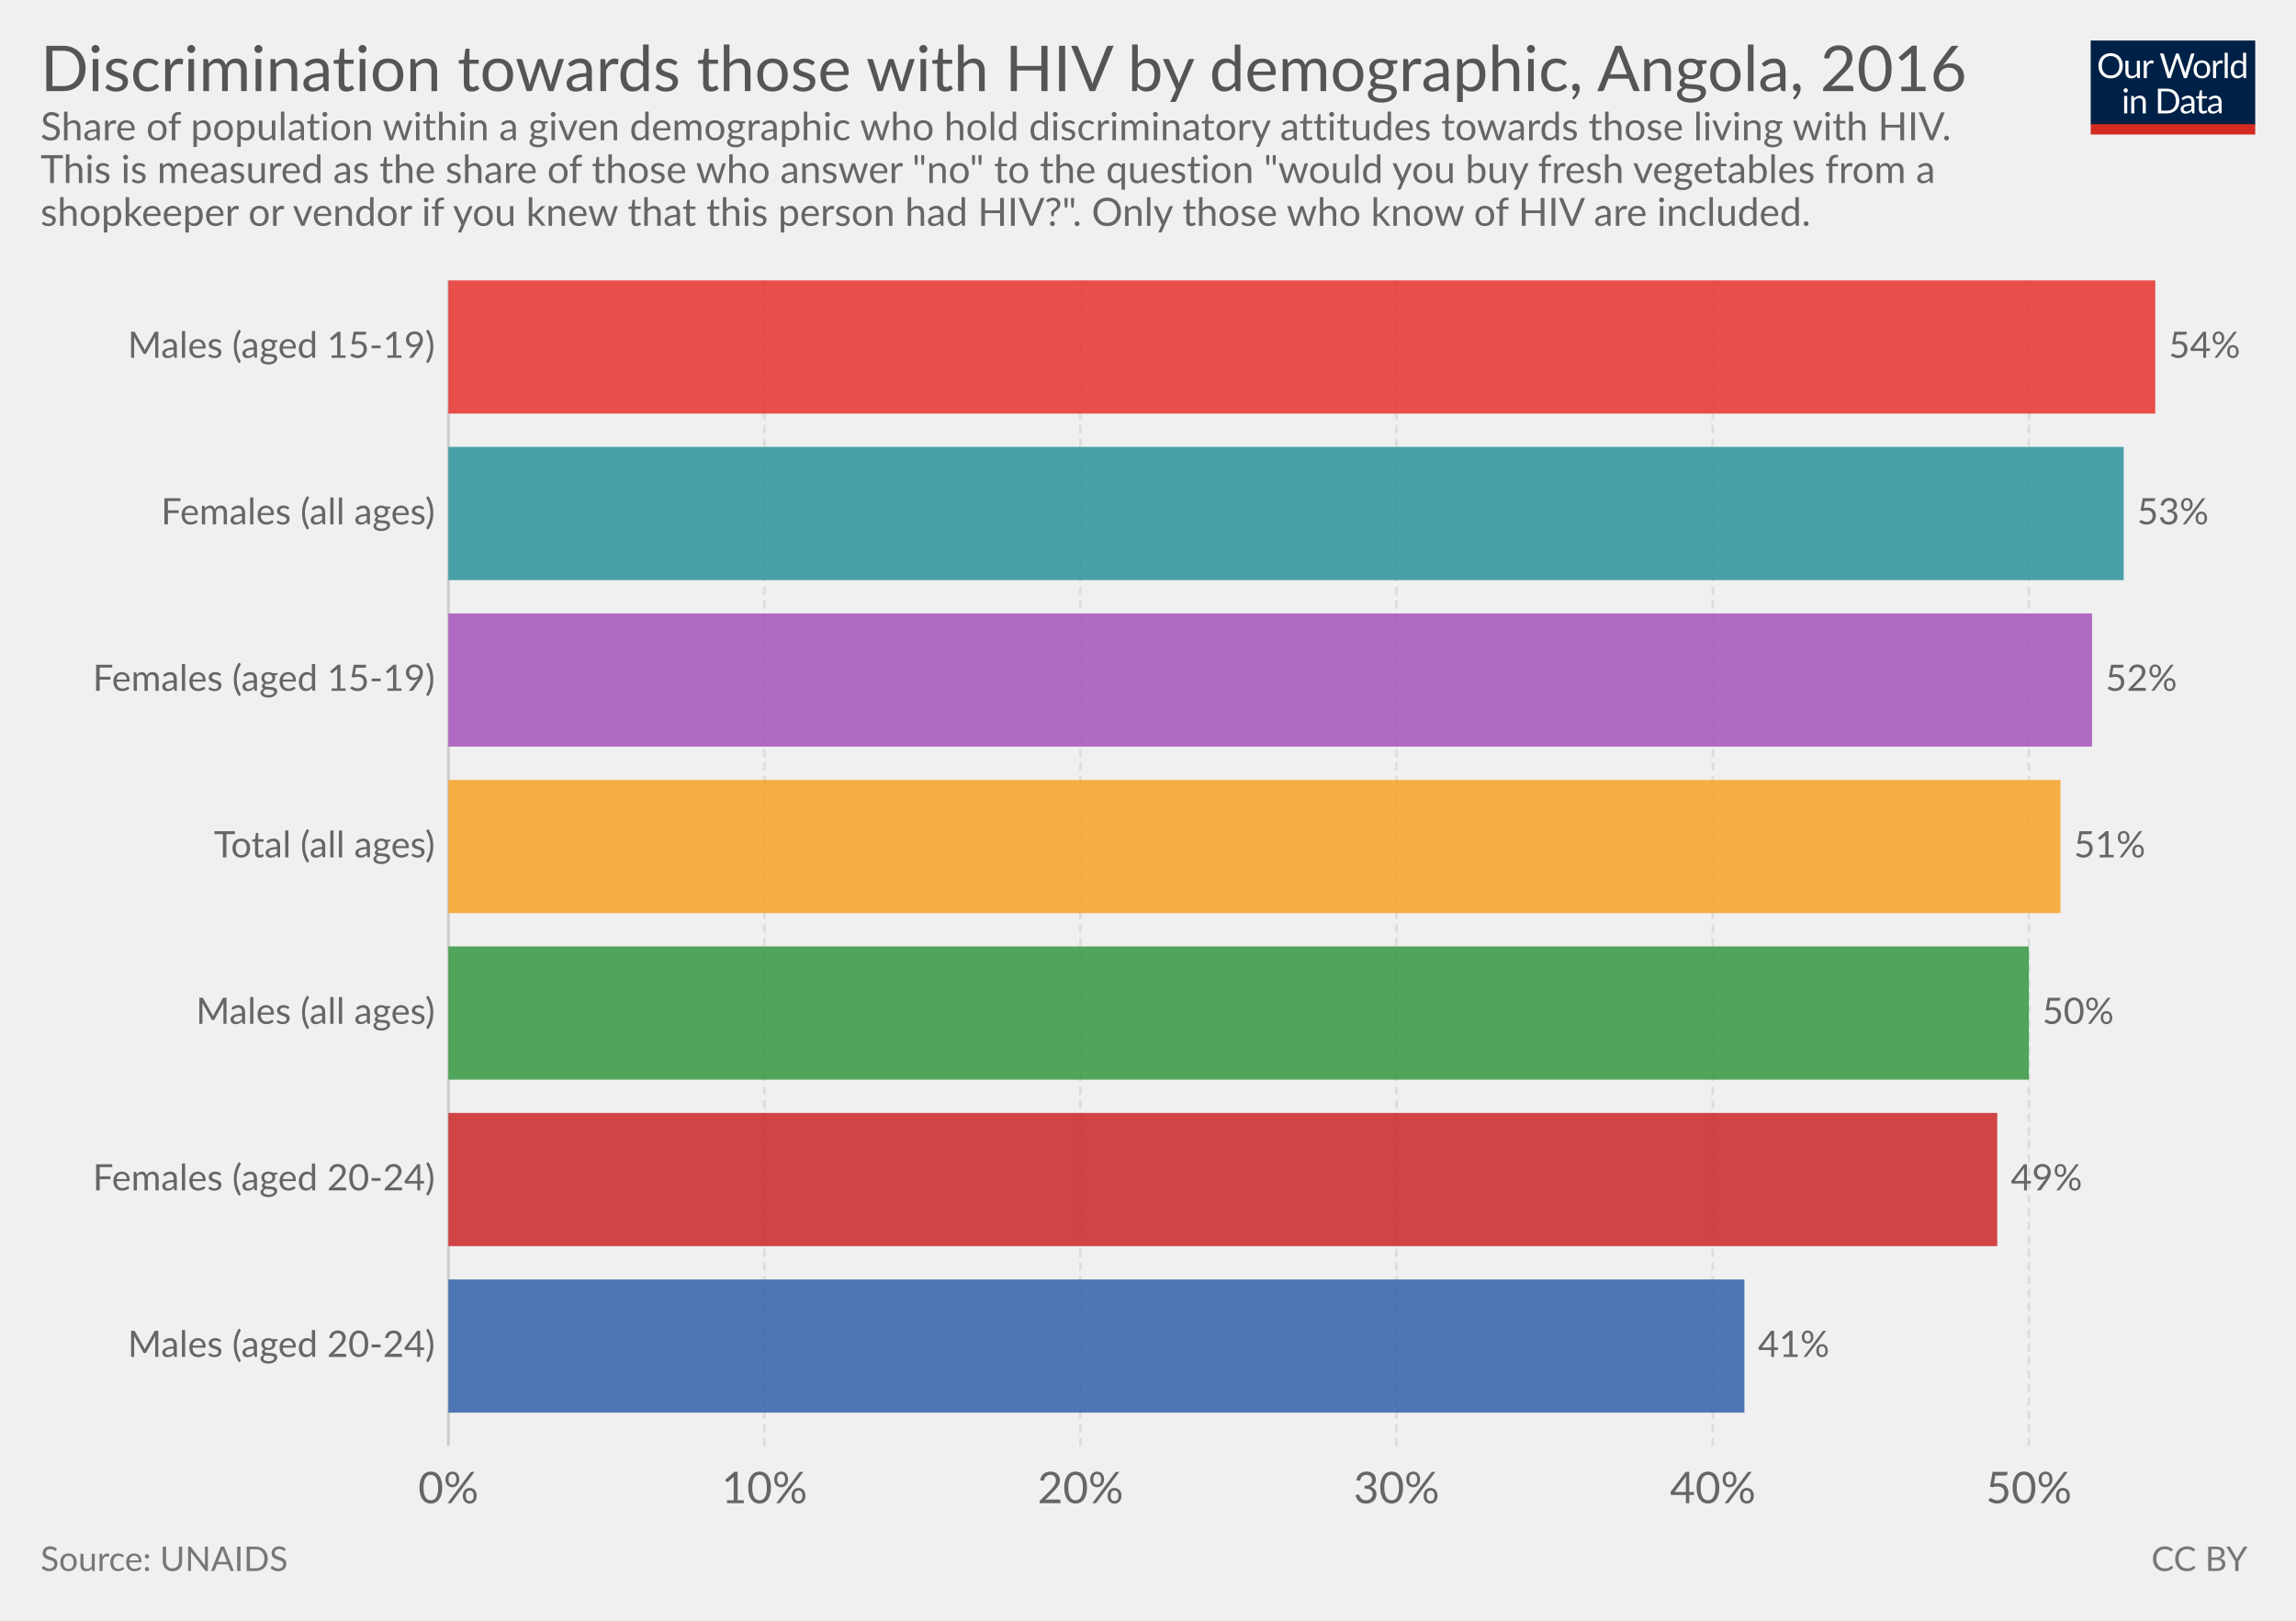
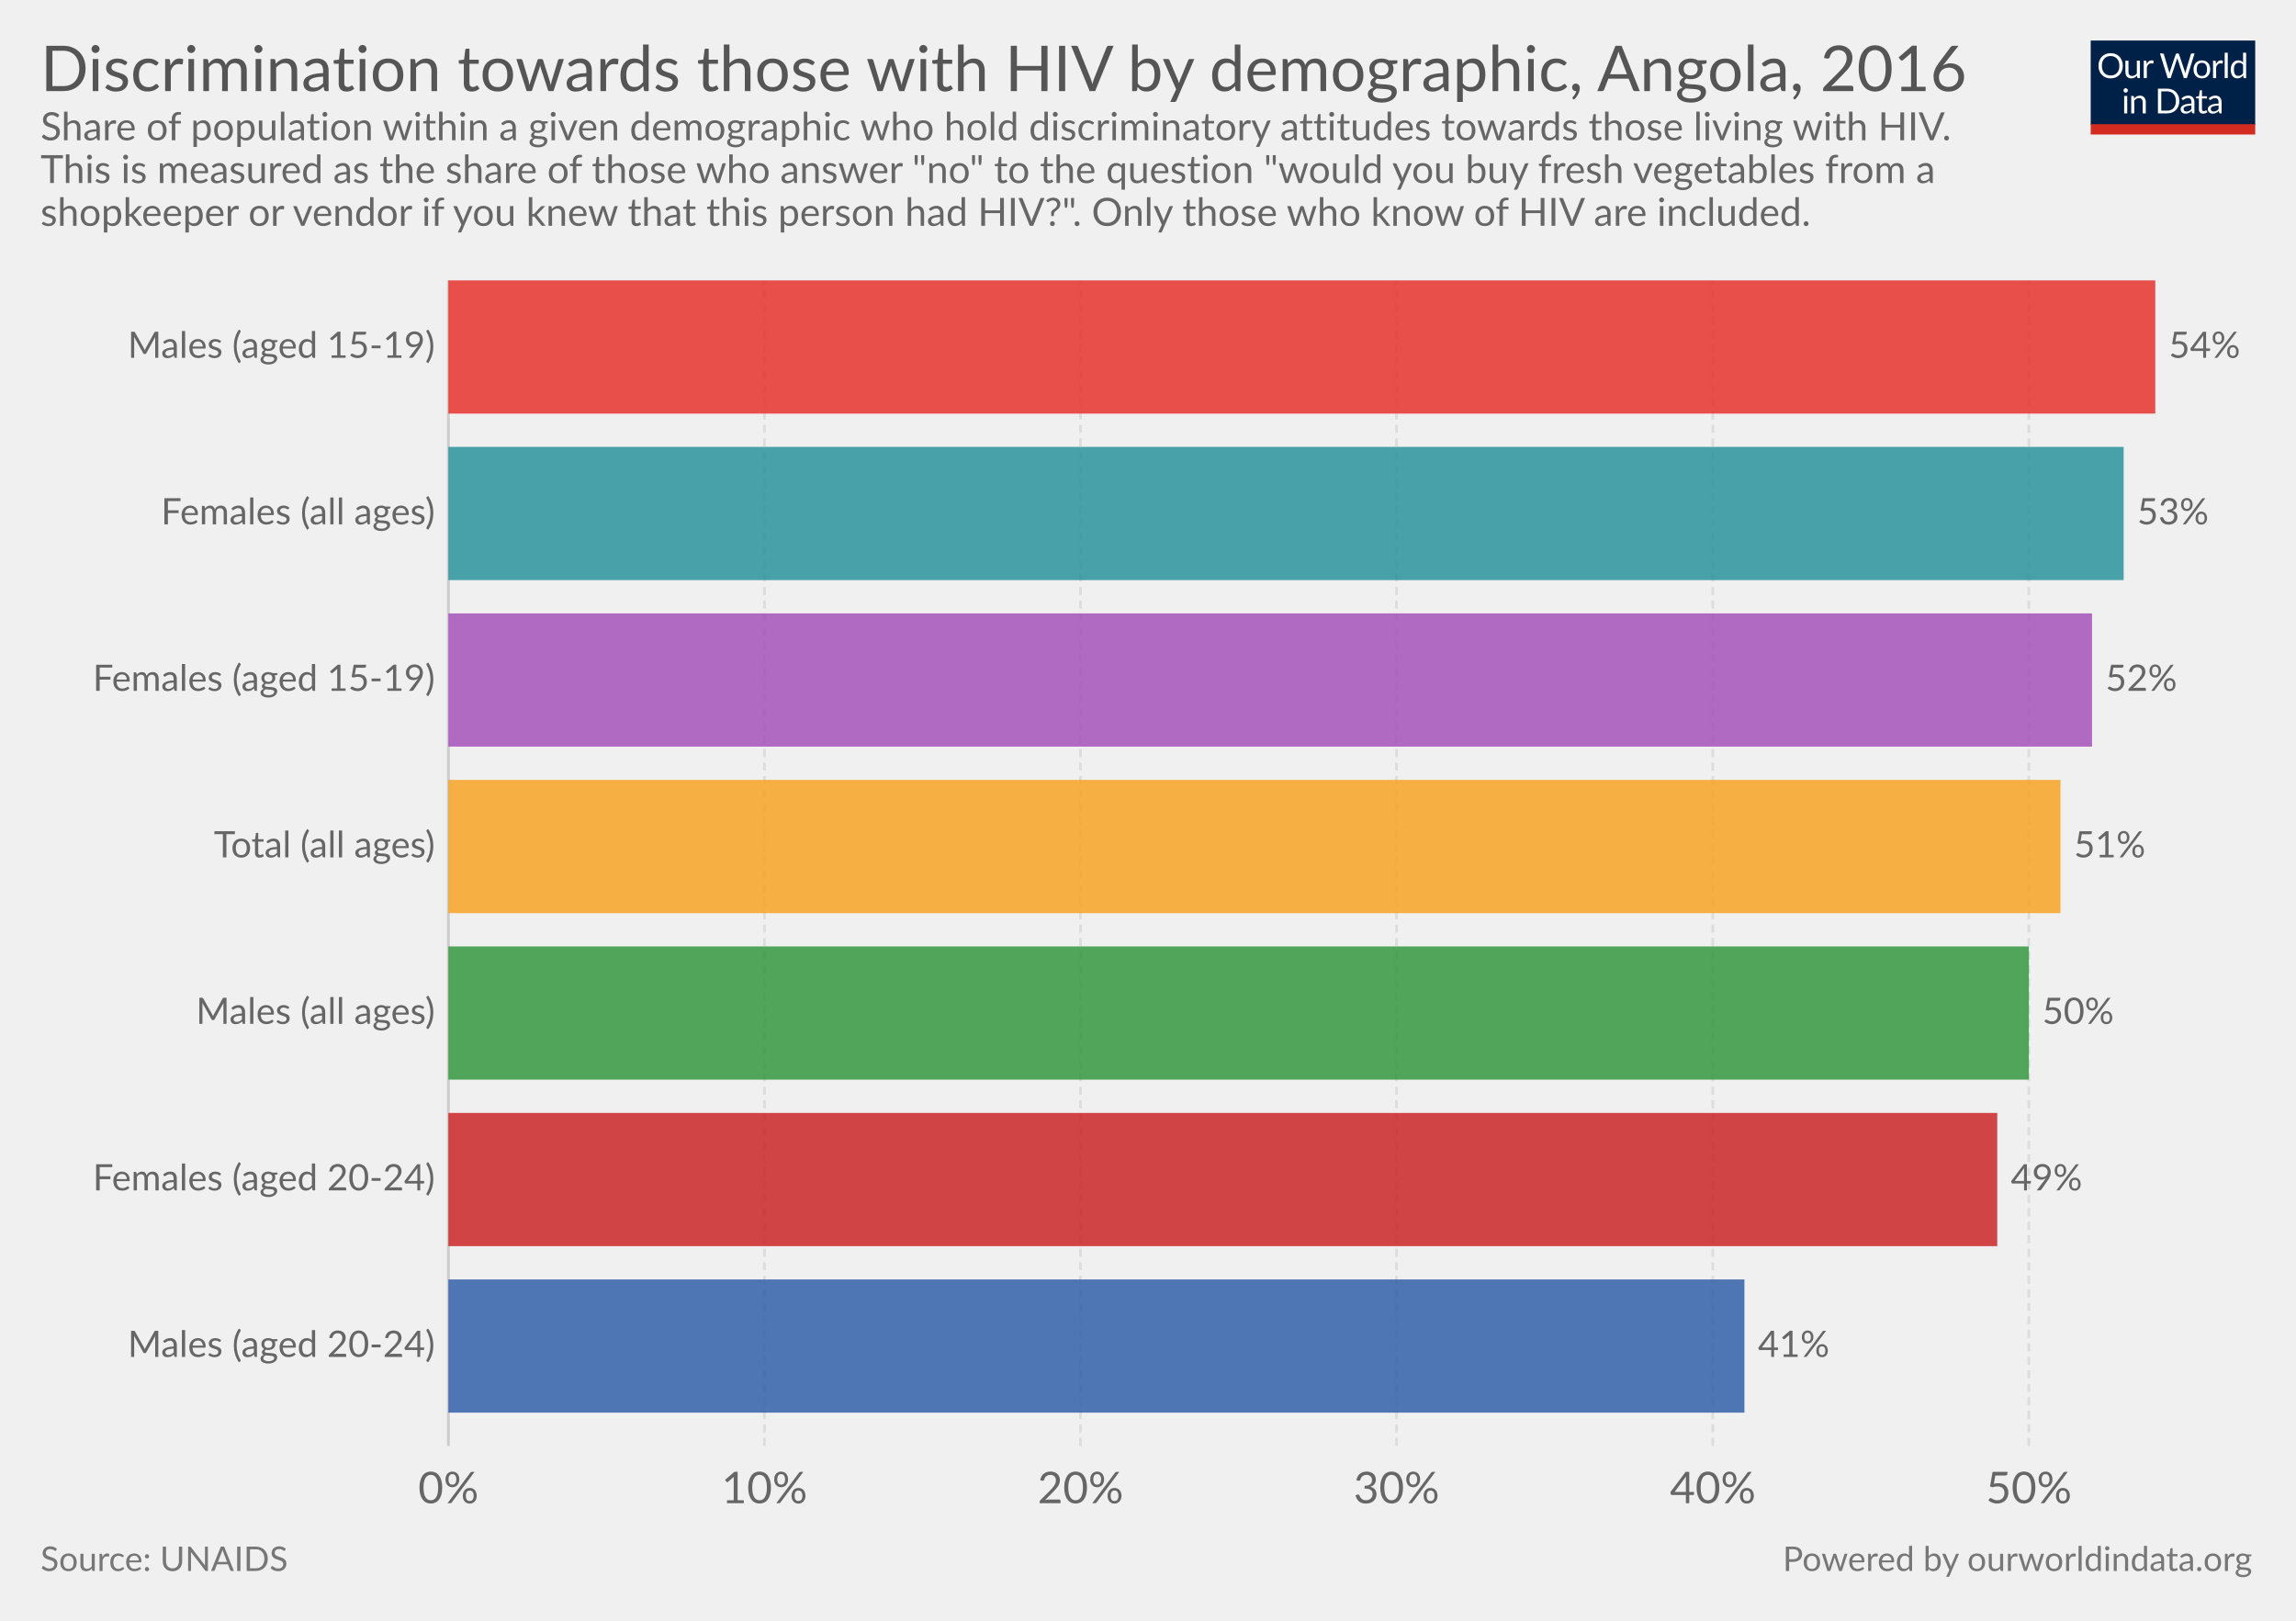
<svg xmlns="http://www.w3.org/2000/svg" version="1.1" style="font-family:Lato, 'Helvetica Neue', Helvetica, Arial, sans-serif;font-size:18px;background-color:white;text-rendering:optimizeLegibility;-webkit-font-smoothing:antialiased" width="850" height="600">
  <g class="HeaderView">
    <g transform="translate(774, 15) scale(0.29)">
      <svg width="210" height="120" viewBox="0 0 210 120" fill="none">
        <g clip-path="url(#clip0)">
          <path d="M0 0H210V107.89H0V0Z" fill="#002147" />
          <path d="M40.979 32.248C40.979 34.609 40.605 36.78 39.857 38.76C39.109 40.725 38.053 42.419 36.689 43.842C35.325 45.265 33.682 46.372 31.761 47.164C29.854 47.941 27.742 48.33 25.425 48.33C23.107 48.33 20.995 47.941 19.089 47.164C17.182 46.372 15.547 45.265 14.183 43.842C12.819 42.419 11.763 40.725 11.015 38.76C10.267 36.78 9.893 34.609 9.893 32.248C9.893 29.887 10.267 27.723 11.015 25.758C11.763 23.778 12.819 22.077 14.183 20.654C15.547 19.217 17.182 18.102 19.089 17.31C20.995 16.518 23.107 16.122 25.425 16.122C27.742 16.122 29.854 16.518 31.761 17.31C33.682 18.102 35.325 19.217 36.689 20.654C38.053 22.077 39.109 23.778 39.857 25.758C40.605 27.723 40.979 29.887 40.979 32.248ZM36.601 32.248C36.601 30.312 36.337 28.574 35.809 27.034C35.281 25.494 34.533 24.196 33.565 23.14C32.597 22.069 31.423 21.248 30.045 20.676C28.666 20.104 27.126 19.818 25.425 19.818C23.738 19.818 22.205 20.104 20.827 20.676C19.448 21.248 18.267 22.069 17.285 23.14C16.317 24.196 15.569 25.494 15.041 27.034C14.513 28.574 14.249 30.312 14.249 32.248C14.249 34.184 14.513 35.922 15.041 37.462C15.569 38.987 16.317 40.285 17.285 41.356C18.267 42.412 19.448 43.226 20.827 43.798C22.205 44.355 23.738 44.634 25.425 44.634C27.126 44.634 28.666 44.355 30.045 43.798C31.423 43.226 32.597 42.412 33.565 41.356C34.533 40.285 35.281 38.987 35.809 37.462C36.337 35.922 36.601 34.184 36.601 32.248ZM62.823 25.714V48H60.491C59.934 48 59.582 47.729 59.435 47.186L59.127 44.788C58.159 45.859 57.074 46.724 55.871 47.384C54.669 48.029 53.29 48.352 51.735 48.352C50.518 48.352 49.44 48.154 48.501 47.758C47.577 47.347 46.8 46.775 46.169 46.042C45.539 45.309 45.062 44.421 44.739 43.38C44.431 42.339 44.277 41.187 44.277 39.926V25.714H48.193V39.926C48.193 41.613 48.575 42.918 49.337 43.842C50.115 44.766 51.295 45.228 52.879 45.228C54.038 45.228 55.116 44.957 56.113 44.414C57.125 43.857 58.057 43.094 58.907 42.126V25.714H62.823ZM71.43 30.18C72.135 28.655 73 27.467 74.027 26.616C75.053 25.751 76.307 25.318 77.789 25.318C78.258 25.318 78.705 25.369 79.131 25.472C79.571 25.575 79.959 25.736 80.297 25.956L80.011 28.882C79.923 29.249 79.703 29.432 79.351 29.432C79.145 29.432 78.845 29.388 78.449 29.3C78.053 29.212 77.605 29.168 77.107 29.168C76.403 29.168 75.772 29.271 75.215 29.476C74.672 29.681 74.181 29.989 73.741 30.4C73.315 30.796 72.927 31.295 72.575 31.896C72.237 32.483 71.929 33.157 71.651 33.92V48H67.713V25.714H69.957C70.382 25.714 70.675 25.795 70.837 25.956C70.998 26.117 71.108 26.396 71.167 26.792L71.43 30.18ZM132.589 16.474L122.755 48H118.927L110.941 23.954C110.867 23.719 110.794 23.47 110.721 23.206C110.662 22.942 110.596 22.663 110.523 22.37C110.449 22.663 110.376 22.942 110.303 23.206C110.23 23.47 110.156 23.719 110.083 23.954L102.053 48H98.225L88.391 16.474H91.933C92.314 16.474 92.629 16.569 92.879 16.76C93.143 16.951 93.311 17.193 93.385 17.486L99.897 39.398C99.999 39.794 100.095 40.219 100.183 40.674C100.285 41.129 100.381 41.613 100.469 42.126C100.571 41.613 100.674 41.129 100.777 40.674C100.894 40.205 101.019 39.779 101.151 39.398L108.565 17.486C108.653 17.237 108.821 17.009 109.071 16.804C109.335 16.584 109.65 16.474 110.017 16.474H111.249C111.63 16.474 111.938 16.569 112.173 16.76C112.407 16.951 112.583 17.193 112.701 17.486L120.093 39.398C120.225 39.779 120.342 40.19 120.445 40.63C120.562 41.07 120.672 41.532 120.775 42.016C120.848 41.532 120.929 41.07 121.017 40.63C121.105 40.19 121.2 39.779 121.303 39.398L127.837 17.486C127.91 17.222 128.072 16.987 128.321 16.782C128.585 16.577 128.9 16.474 129.267 16.474H132.589ZM141.94 25.362C143.568 25.362 145.034 25.633 146.34 26.176C147.645 26.719 148.76 27.489 149.684 28.486C150.608 29.483 151.312 30.693 151.796 32.116C152.294 33.524 152.544 35.101 152.544 36.846C152.544 38.606 152.294 40.19 151.796 41.598C151.312 43.006 150.608 44.209 149.684 45.206C148.76 46.203 147.645 46.973 146.34 47.516C145.034 48.044 143.568 48.308 141.94 48.308C140.297 48.308 138.816 48.044 137.496 47.516C136.19 46.973 135.076 46.203 134.152 45.206C133.228 44.209 132.516 43.006 132.018 41.598C131.534 40.19 131.292 38.606 131.292 36.846C131.292 35.101 131.534 33.524 132.018 32.116C132.516 30.693 133.228 29.483 134.152 28.486C135.076 27.489 136.19 26.719 137.496 26.176C138.816 25.633 140.297 25.362 141.94 25.362ZM141.94 45.25C144.14 45.25 145.782 44.517 146.868 43.05C147.953 41.569 148.496 39.508 148.496 36.868C148.496 34.213 147.953 32.145 146.868 30.664C145.782 29.183 144.14 28.442 141.94 28.442C140.825 28.442 139.85 28.633 139.014 29.014C138.192 29.395 137.503 29.945 136.946 30.664C136.403 31.383 135.992 32.27 135.714 33.326C135.45 34.367 135.318 35.548 135.318 36.868C135.318 39.508 135.86 41.569 136.946 43.05C138.046 44.517 139.71 45.25 141.94 45.25ZM159.908 30.18C160.612 28.655 161.478 27.467 162.504 26.616C163.531 25.751 164.785 25.318 166.266 25.318C166.736 25.318 167.183 25.369 167.608 25.472C168.048 25.575 168.437 25.736 168.774 25.956L168.488 28.882C168.4 29.249 168.18 29.432 167.828 29.432C167.623 29.432 167.322 29.388 166.926 29.3C166.53 29.212 166.083 29.168 165.584 29.168C164.88 29.168 164.25 29.271 163.692 29.476C163.15 29.681 162.658 29.989 162.218 30.4C161.793 30.796 161.404 31.295 161.052 31.896C160.715 32.483 160.407 33.157 160.128 33.92V48H156.19V25.714H158.434C158.86 25.714 159.153 25.795 159.314 25.956C159.476 26.117 159.586 26.396 159.644 26.792L159.908 30.18ZM174.946 15.594V48H171.03V15.594H174.946ZM194.496 31.016C193.763 30.033 192.971 29.351 192.12 28.97C191.269 28.574 190.316 28.376 189.26 28.376C187.192 28.376 185.601 29.117 184.486 30.598C183.371 32.079 182.814 34.191 182.814 36.934C182.814 38.386 182.939 39.633 183.188 40.674C183.437 41.701 183.804 42.551 184.288 43.226C184.772 43.886 185.366 44.37 186.07 44.678C186.774 44.986 187.573 45.14 188.468 45.14C189.759 45.14 190.881 44.847 191.834 44.26C192.802 43.673 193.689 42.845 194.496 41.774V31.016ZM198.412 15.594V48H196.08C195.523 48 195.171 47.729 195.024 47.186L194.672 44.48C193.719 45.624 192.633 46.548 191.416 47.252C190.199 47.956 188.791 48.308 187.192 48.308C185.916 48.308 184.757 48.066 183.716 47.582C182.675 47.083 181.787 46.357 181.054 45.404C180.321 44.451 179.756 43.263 179.36 41.84C178.964 40.417 178.766 38.782 178.766 36.934C178.766 35.291 178.986 33.766 179.426 32.358C179.866 30.935 180.497 29.703 181.318 28.662C182.139 27.621 183.144 26.807 184.332 26.22C185.535 25.619 186.884 25.318 188.38 25.318C189.744 25.318 190.91 25.553 191.878 26.022C192.861 26.477 193.733 27.115 194.496 27.936V15.594H198.412ZM46.614 70.714V93H42.698V70.714H46.614ZM47.45 63.718C47.45 64.099 47.369 64.459 47.208 64.796C47.061 65.119 46.856 65.412 46.592 65.676C46.343 65.925 46.042 66.123 45.69 66.27C45.352 66.417 44.993 66.49 44.612 66.49C44.23 66.49 43.871 66.417 43.534 66.27C43.211 66.123 42.925 65.925 42.676 65.676C42.426 65.412 42.228 65.119 42.082 64.796C41.935 64.459 41.862 64.099 41.862 63.718C41.862 63.337 41.935 62.977 42.082 62.64C42.228 62.288 42.426 61.987 42.676 61.738C42.925 61.474 43.211 61.269 43.534 61.122C43.871 60.975 44.23 60.902 44.612 60.902C44.993 60.902 45.352 60.975 45.69 61.122C46.042 61.269 46.343 61.474 46.592 61.738C46.856 61.987 47.061 62.288 47.208 62.64C47.369 62.977 47.45 63.337 47.45 63.718ZM55.424 73.948C55.908 73.405 56.422 72.914 56.964 72.474C57.507 72.034 58.079 71.66 58.68 71.352C59.296 71.029 59.941 70.787 60.616 70.626C61.306 70.45 62.046 70.362 62.838 70.362C64.055 70.362 65.126 70.567 66.05 70.978C66.989 71.374 67.766 71.946 68.382 72.694C69.013 73.427 69.49 74.315 69.812 75.356C70.135 76.397 70.296 77.549 70.296 78.81V93H66.358V78.81C66.358 77.123 65.969 75.818 65.192 74.894C64.43 73.955 63.264 73.486 61.694 73.486C60.535 73.486 59.45 73.765 58.438 74.322C57.441 74.879 56.517 75.635 55.666 76.588V93H51.728V70.714H54.082C54.639 70.714 54.984 70.985 55.116 71.528L55.424 73.948ZM113.129 77.248C113.129 79.609 112.755 81.758 112.007 83.694C111.259 85.63 110.203 87.287 108.839 88.666C107.475 90.045 105.832 91.115 103.911 91.878C102.004 92.626 99.892 93 97.575 93H85.805V61.474H97.575C99.892 61.474 102.004 61.855 103.911 62.618C105.832 63.366 107.475 64.437 108.839 65.83C110.203 67.209 111.259 68.866 112.007 70.802C112.755 72.738 113.129 74.887 113.129 77.248ZM108.751 77.248C108.751 75.312 108.487 73.581 107.959 72.056C107.431 70.531 106.683 69.24 105.715 68.184C104.747 67.128 103.574 66.321 102.195 65.764C100.816 65.207 99.276 64.928 97.575 64.928H90.073V89.546H97.575C99.276 89.546 100.816 89.267 102.195 88.71C103.574 88.153 104.747 87.353 105.715 86.312C106.683 85.256 107.431 83.965 107.959 82.44C108.487 80.915 108.751 79.184 108.751 77.248ZM128.553 82.968C126.749 83.027 125.209 83.173 123.933 83.408C122.672 83.628 121.638 83.921 120.831 84.288C120.039 84.655 119.46 85.087 119.093 85.586C118.741 86.085 118.565 86.642 118.565 87.258C118.565 87.845 118.661 88.351 118.851 88.776C119.042 89.201 119.299 89.553 119.621 89.832C119.959 90.096 120.347 90.294 120.787 90.426C121.242 90.543 121.726 90.602 122.239 90.602C122.929 90.602 123.559 90.536 124.131 90.404C124.703 90.257 125.239 90.052 125.737 89.788C126.251 89.524 126.735 89.209 127.189 88.842C127.659 88.475 128.113 88.057 128.553 87.588V82.968ZM115.903 73.86C117.135 72.672 118.463 71.785 119.885 71.198C121.308 70.611 122.885 70.318 124.615 70.318C125.862 70.318 126.969 70.523 127.937 70.934C128.905 71.345 129.719 71.917 130.379 72.65C131.039 73.383 131.538 74.271 131.875 75.312C132.213 76.353 132.381 77.497 132.381 78.744V93H130.643C130.262 93 129.969 92.941 129.763 92.824C129.558 92.692 129.397 92.443 129.279 92.076L128.839 89.964C128.253 90.507 127.681 90.991 127.123 91.416C126.566 91.827 125.979 92.179 125.363 92.472C124.747 92.751 124.087 92.963 123.383 93.11C122.694 93.271 121.924 93.352 121.073 93.352C120.208 93.352 119.394 93.235 118.631 93C117.869 92.751 117.201 92.384 116.629 91.9C116.072 91.416 115.625 90.807 115.287 90.074C114.965 89.326 114.803 88.446 114.803 87.434C114.803 86.554 115.045 85.711 115.529 84.904C116.013 84.083 116.798 83.357 117.883 82.726C118.969 82.095 120.384 81.582 122.129 81.186C123.875 80.775 126.016 80.541 128.553 80.482V78.744C128.553 77.013 128.179 75.708 127.431 74.828C126.683 73.933 125.591 73.486 124.153 73.486C123.185 73.486 122.371 73.611 121.711 73.86C121.066 74.095 120.501 74.366 120.017 74.674C119.548 74.967 119.137 75.239 118.785 75.488C118.448 75.723 118.111 75.84 117.773 75.84C117.509 75.84 117.282 75.774 117.091 75.642C116.901 75.495 116.739 75.319 116.607 75.114L115.903 73.86ZM143.568 93.352C141.808 93.352 140.451 92.861 139.498 91.878C138.559 90.895 138.09 89.48 138.09 87.632V73.992H135.406C135.171 73.992 134.973 73.926 134.812 73.794C134.65 73.647 134.57 73.427 134.57 73.134V71.572L138.222 71.11L139.124 64.224C139.168 64.004 139.263 63.828 139.41 63.696C139.571 63.549 139.776 63.476 140.026 63.476H142.006V71.154H148.452V73.992H142.006V87.368C142.006 88.307 142.233 89.003 142.688 89.458C143.142 89.913 143.729 90.14 144.448 90.14C144.858 90.14 145.21 90.089 145.504 89.986C145.812 89.869 146.076 89.744 146.296 89.612C146.516 89.48 146.699 89.363 146.846 89.26C147.007 89.143 147.146 89.084 147.264 89.084C147.469 89.084 147.652 89.209 147.814 89.458L148.958 91.328C148.283 91.959 147.469 92.457 146.516 92.824C145.562 93.176 144.58 93.352 143.568 93.352ZM163.253 82.968C161.449 83.027 159.909 83.173 158.633 83.408C157.372 83.628 156.338 83.921 155.531 84.288C154.739 84.655 154.16 85.087 153.793 85.586C153.441 86.085 153.265 86.642 153.265 87.258C153.265 87.845 153.36 88.351 153.551 88.776C153.742 89.201 153.998 89.553 154.321 89.832C154.658 90.096 155.047 90.294 155.487 90.426C155.942 90.543 156.426 90.602 156.939 90.602C157.628 90.602 158.259 90.536 158.831 90.404C159.403 90.257 159.938 90.052 160.437 89.788C160.95 89.524 161.434 89.209 161.889 88.842C162.358 88.475 162.813 88.057 163.253 87.588V82.968ZM150.603 73.86C151.835 72.672 153.162 71.785 154.585 71.198C156.008 70.611 157.584 70.318 159.315 70.318C160.562 70.318 161.669 70.523 162.637 70.934C163.605 71.345 164.419 71.917 165.079 72.65C165.739 73.383 166.238 74.271 166.575 75.312C166.912 76.353 167.081 77.497 167.081 78.744V93H165.343C164.962 93 164.668 92.941 164.463 92.824C164.258 92.692 164.096 92.443 163.979 92.076L163.539 89.964C162.952 90.507 162.38 90.991 161.823 91.416C161.266 91.827 160.679 92.179 160.063 92.472C159.447 92.751 158.787 92.963 158.083 93.11C157.394 93.271 156.624 93.352 155.773 93.352C154.908 93.352 154.094 93.235 153.331 93C152.568 92.751 151.901 92.384 151.329 91.9C150.772 91.416 150.324 90.807 149.987 90.074C149.664 89.326 149.503 88.446 149.503 87.434C149.503 86.554 149.745 85.711 150.229 84.904C150.713 84.083 151.498 83.357 152.583 82.726C153.668 82.095 155.084 81.582 156.829 81.186C158.574 80.775 160.716 80.541 163.253 80.482V78.744C163.253 77.013 162.879 75.708 162.131 74.828C161.383 73.933 160.29 73.486 158.853 73.486C157.885 73.486 157.071 73.611 156.411 73.86C155.766 74.095 155.201 74.366 154.717 74.674C154.248 74.967 153.837 75.239 153.485 75.488C153.148 75.723 152.81 75.84 152.473 75.84C152.209 75.84 151.982 75.774 151.791 75.642C151.6 75.495 151.439 75.319 151.307 75.114L150.603 73.86Z" fill="white" />
          <rect y="106.789" width="210" height="13.211" fill="#D42B21" />
        </g>
        <defs>
          <clipPath id="clip0">
            <rect width="210" height="120" fill="white" />
          </clipPath>
        </defs>
      </svg>
    </g>
    <a href="https://ourworldindata.org/grapher/discrimination-towards-those-with-hiv-by-demographic" target="_blank">
      <text font-size="23.40" x="15.0" y="33.7" fill="#555">
        <tspan x="15" y="33.72">Discrimination towards those with HIV by demographic, Angola, 2016</tspan>
      </text>
    </a>
    <text font-size="14.40" x="15.0" y="51.9" fill="#666">
      <tspan x="15" y="51.92">Share of population within a given demographic who hold discriminatory attitudes towards those living with HIV.</tspan>
      <tspan x="15" y="67.76">This is measured as the share of those who answer "no" to the question "would you buy fresh vegetables from a</tspan>
      <tspan x="15" y="83.6">shopkeeper or vendor if you knew that this person had HIV?". Only those who know of HIV are included.</tspan>
    </text>
  </g>
  <g class="DiscreteBarChart">
    <rect x="15" y="103.8" width="810" height="452.7" opacity="0" fill="rgba(255,255,255,0)" />
    <g class="HorizontalAxis">
      <text x="166" y="556.5" fill="#666" text-anchor="middle" font-size="16.2">0%</text>
      <text x="283" y="556.5" fill="#666" text-anchor="middle" font-size="16.2">10%</text>
      <text x="400" y="556.5" fill="#666" text-anchor="middle" font-size="16.2">20%</text>
      <text x="517" y="556.5" fill="#666" text-anchor="middle" font-size="16.2">30%</text>
      <text x="634.1" y="556.5" fill="#666" text-anchor="middle" font-size="16.2">40%</text>
      <text x="751.1" y="556.5" fill="#666" text-anchor="middle" font-size="16.2">50%</text>
    </g>
    <g class="AxisGridLines">
      <line x1="166" y1="535.30" x2="166" y2="103.80" stroke="#ccc" />
      <line x1="283" y1="535.30" x2="283" y2="103.80" stroke="#ddd" stroke-dasharray="3,2" />
      <line x1="400" y1="535.30" x2="400" y2="103.80" stroke="#ddd" stroke-dasharray="3,2" />
      <line x1="517" y1="535.30" x2="517" y2="103.80" stroke="#ddd" stroke-dasharray="3,2" />
      <line x1="634.1" y1="535.30" x2="634.1" y2="103.80" stroke="#ddd" stroke-dasharray="3,2" />
      <line x1="751.1" y1="535.30" x2="751.1" y2="103.80" stroke="#ddd" stroke-dasharray="3,2" />
    </g>
    <g class="bar">
      <text x="161.011" y="128.457" fill="#666" dominant-baseline="middle" text-anchor="end" font-size="13.5">Males (aged 15-19)</text>
      <rect x="166" y="103.8" width="631.9" height="49.314" fill="#e6332e" opacity="0.85" />
      <text x="802.9" y="128.457" fill="#666" dominant-baseline="middle" text-anchor="start" font-size="13.5">54%</text>
    </g>
    <g class="bar">
      <text x="161.011" y="190.1" fill="#666" dominant-baseline="middle" text-anchor="end" font-size="13.5">Females (all ages)</text>
      <rect x="166" y="165.443" width="620.2" height="49.314" fill="#2a939b" opacity="0.85" />
      <text x="791.2" y="190.1" fill="#666" dominant-baseline="middle" text-anchor="start" font-size="13.5">53%</text>
    </g>
    <g class="bar">
      <text x="161.011" y="251.743" fill="#666" dominant-baseline="middle" text-anchor="end" font-size="13.5">Females (aged 15-19)</text>
      <rect x="166" y="227.086" width="608.5" height="49.314" fill="#a652ba" opacity="0.85" />
      <text x="779.5" y="251.743" fill="#666" dominant-baseline="middle" text-anchor="start" font-size="13.5">52%</text>
    </g>
    <g class="bar">
      <text x="161.011" y="313.386" fill="#666" dominant-baseline="middle" text-anchor="end" font-size="13.5">Total (all ages)</text>
      <rect x="166" y="288.729" width="596.8" height="49.314" fill="#f6a324" opacity="0.85" />
      <text x="767.8" y="313.386" fill="#666" dominant-baseline="middle" text-anchor="start" font-size="13.5">51%</text>
    </g>
    <g class="bar">
      <text x="161.011" y="375.029" fill="#666" dominant-baseline="middle" text-anchor="end" font-size="13.5">Males (all ages)</text>
      <rect x="166" y="350.371" width="585.1" height="49.314" fill="#34983f" opacity="0.85" />
      <text x="756.1" y="375.029" fill="#666" dominant-baseline="middle" text-anchor="start" font-size="13.5">50%</text>
    </g>
    <g class="bar">
      <text x="161.011" y="436.671" fill="#666" dominant-baseline="middle" text-anchor="end" font-size="13.5">Females (aged 20-24)</text>
      <rect x="166" y="412.014" width="573.4" height="49.314" fill="#ca2628" opacity="0.85" />
      <text x="744.4" y="436.671" fill="#666" dominant-baseline="middle" text-anchor="start" font-size="13.5">49%</text>
    </g>
    <g class="bar">
      <text x="161.011" y="498.314" fill="#666" dominant-baseline="middle" text-anchor="end" font-size="13.5">Males (aged 20-24)</text>
      <rect x="166" y="473.657" width="479.8" height="49.314" fill="#3360a9" opacity="0.85" />
      <text x="650.8" y="498.314" fill="#666" dominant-baseline="middle" text-anchor="start" font-size="13.5">41%</text>
    </g>
  </g>
  <g class="SourcesFooter" style="fill:#777">
    <g class="clickable" style="fill:#777">
      <text font-size="12.60" x="15.0" y="581.6">
        <tspan x="15" y="581.58">Source: UNAIDS</tspan>
      </text>
    </g>
-     <text font-size="12.60" x="796.4" y="581.6">
-       <tspan x="796.444" y="581.58">
-         <a style="fill: #777;" class="cclogo" href="http://creativecommons.org/licenses/by/4.0/deed.en_US" target="_blank">CC BY</a>
+     <text font-size="12.60" x="660.0" y="581.6">
+       <tspan x="659.986" y="581.58">
+         <a href="https://ourworldindata.org" target="_blank">Powered by ourworldindata.org</a>
      </tspan>
    </text>
  </g>
</svg>
